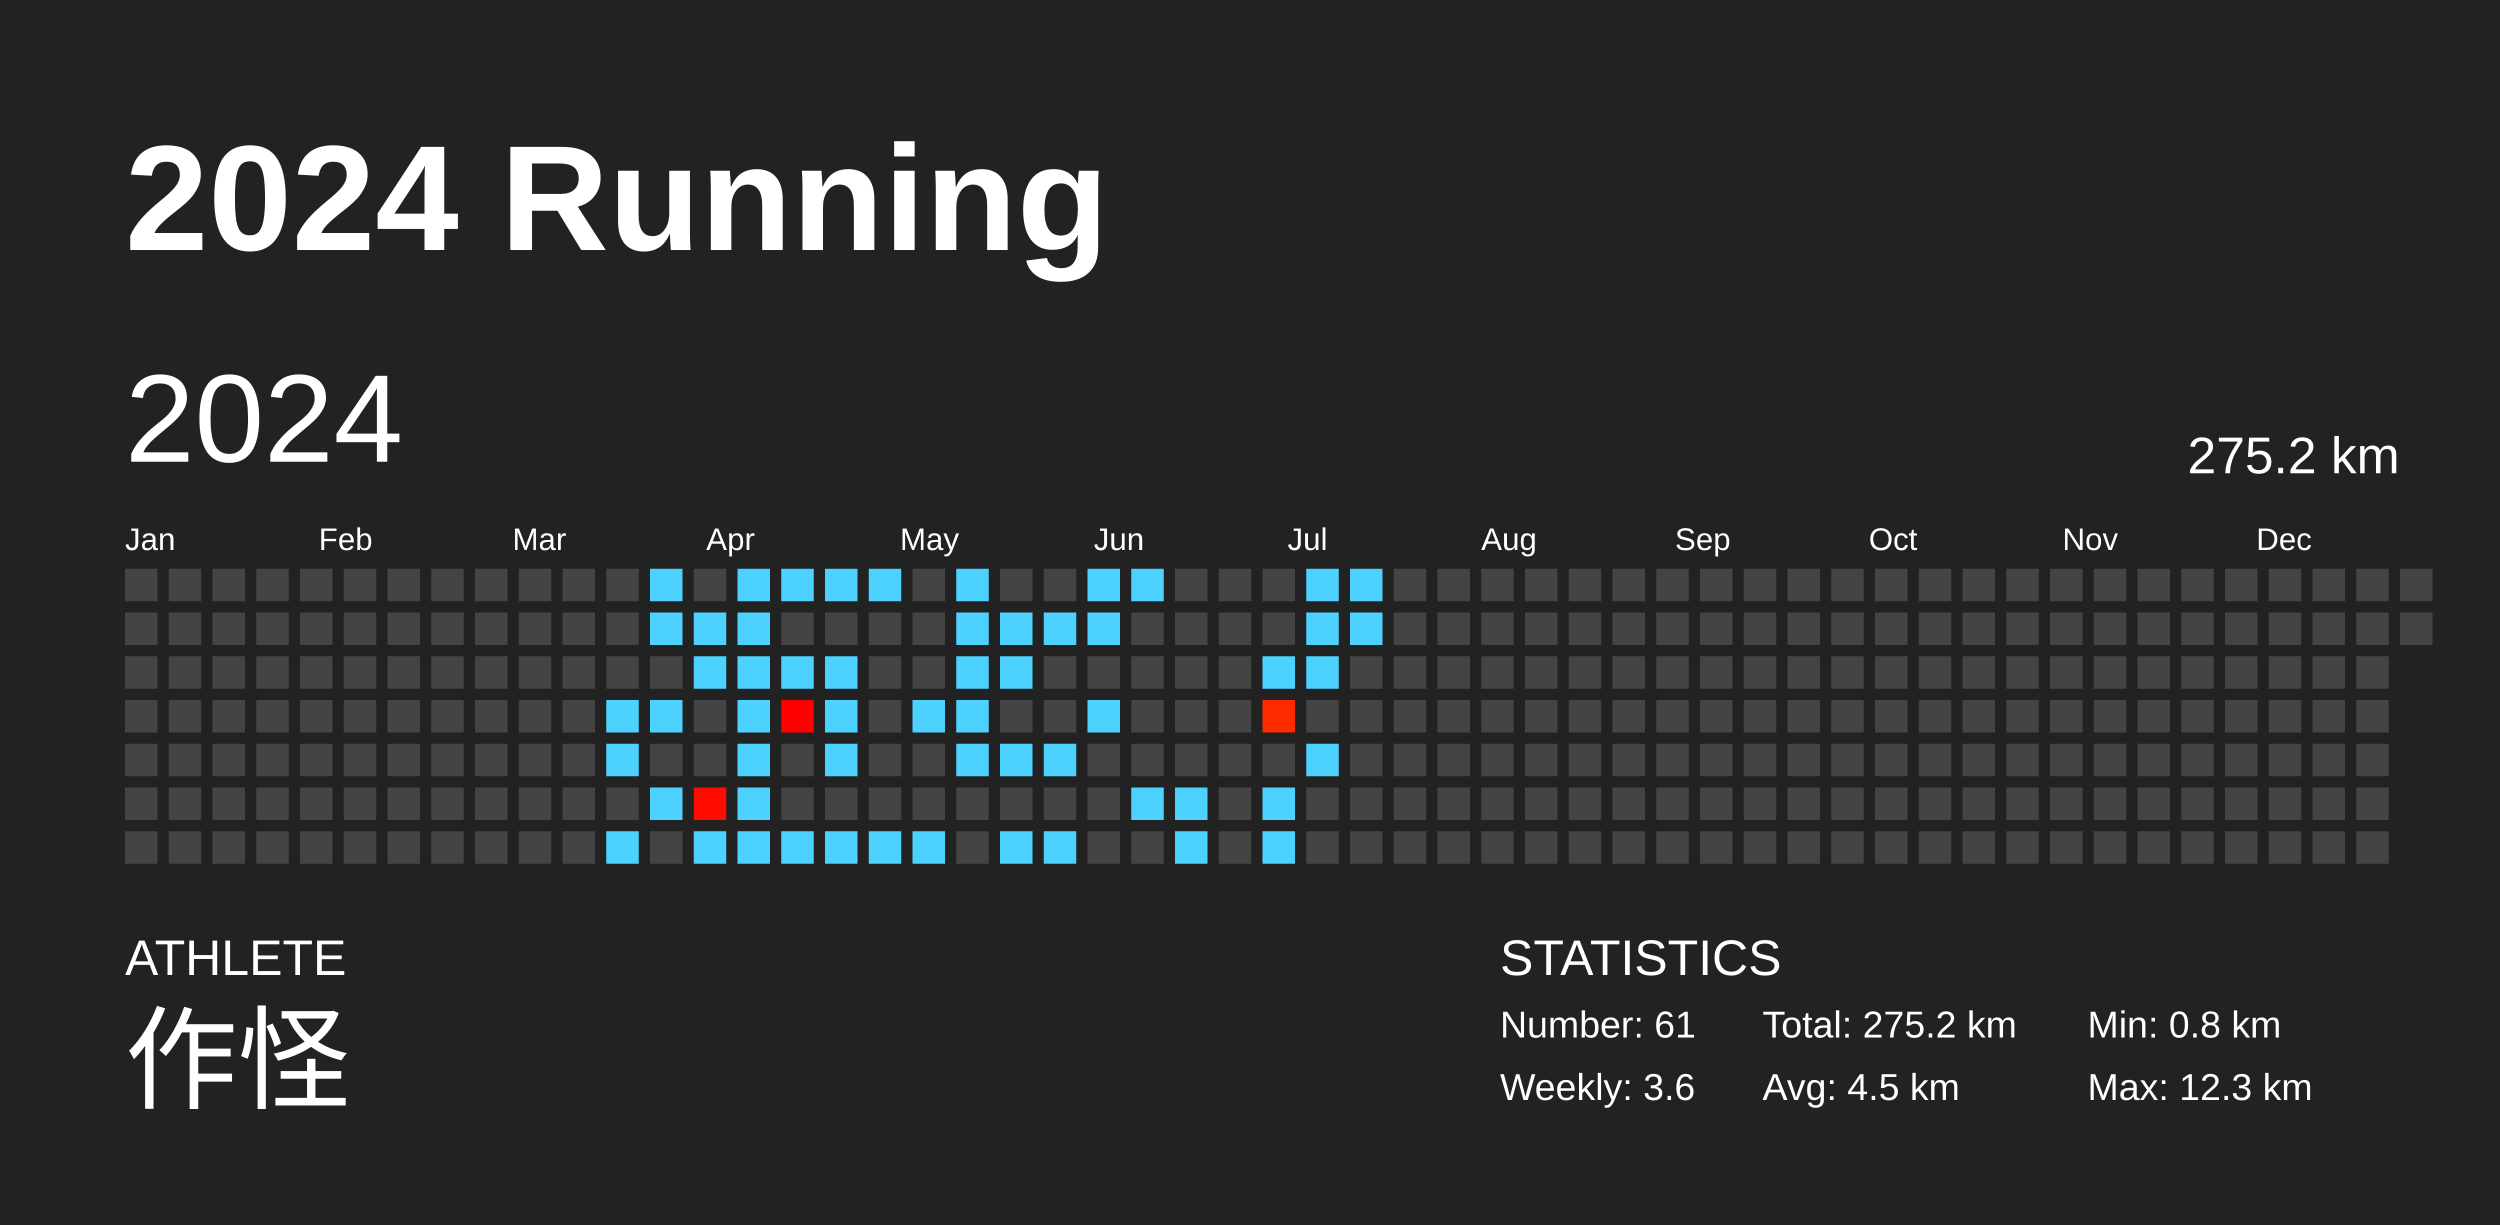
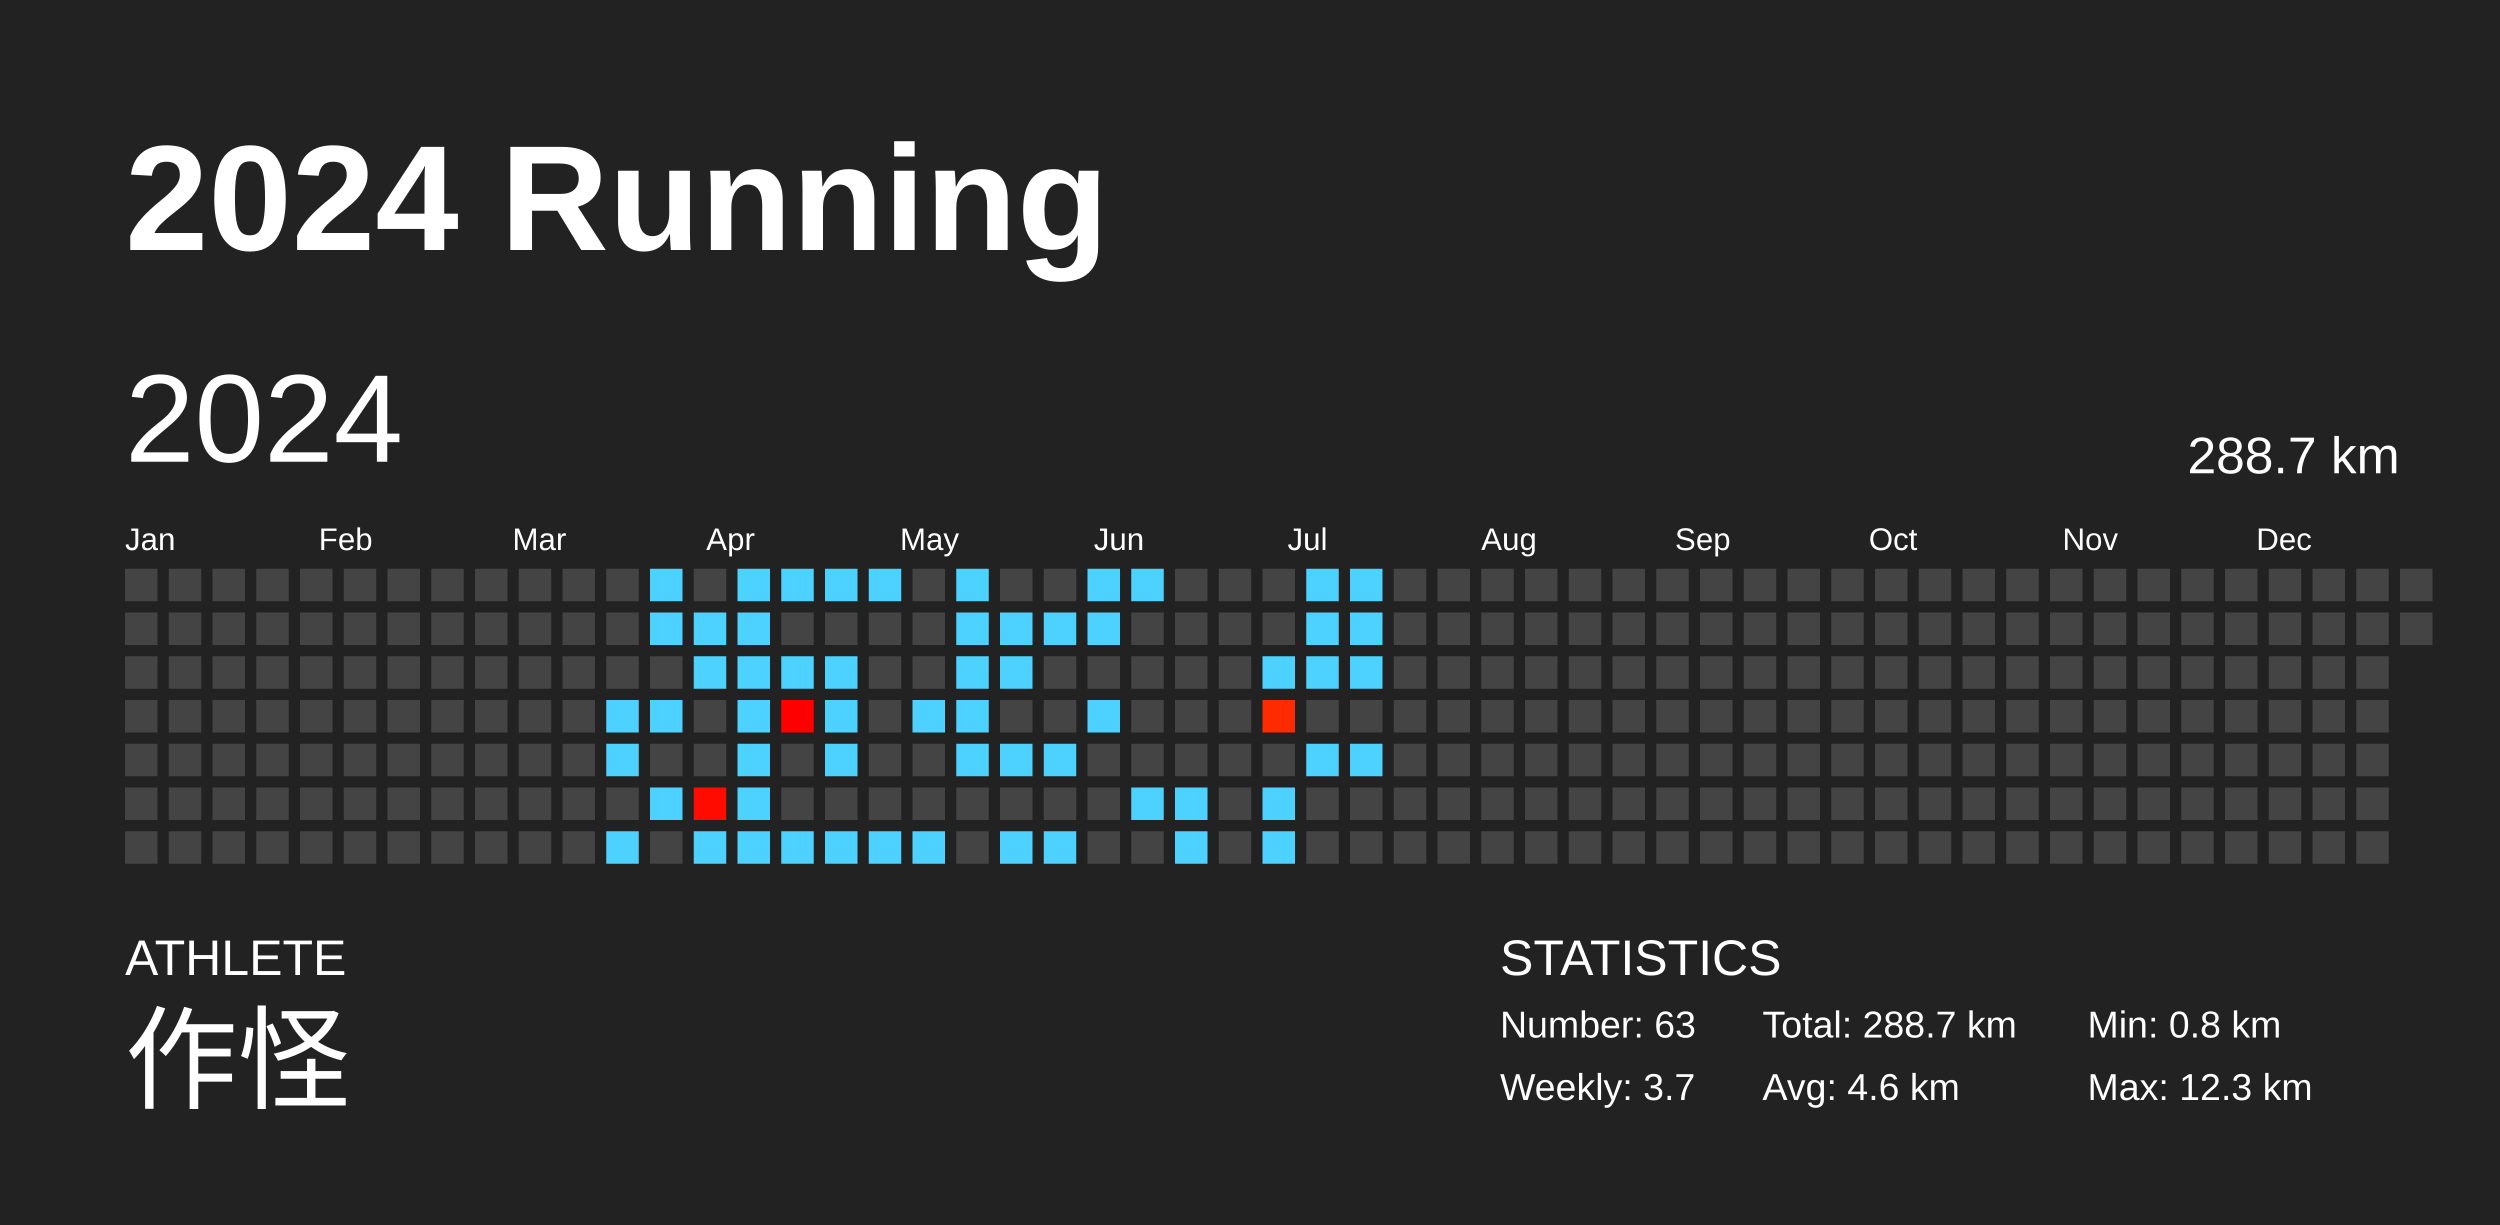
<svg xmlns="http://www.w3.org/2000/svg" baseProfile="full" height="98mm" version="1.1" viewBox="0,0,200,98" width="200mm">
  <defs />
  <rect fill="#222222" height="98" width="200" x="0" y="0" />
  <text fill="#FFFFFF" style="font-size:12px; font-family:Arial; font-weight:bold;" x="10" y="20">2024 Running</text>
  <text fill="#FFFFFF" style="font-size:4px; font-family:Arial" x="10" y="78">ATHLETE</text>
  <text fill="#FFFFFF" style="font-size:9px; font-family:Arial" x="10" y="88">作怪</text>
  <text fill="#FFFFFF" style="font-size:4px; font-family:Arial" x="120" y="78">STATISTICS</text>
-   <text fill="#FFFFFF" style="font-size:3px; font-family:Arial" x="120" y="83">Number: 61</text>
-   <text fill="#FFFFFF" style="font-size:3px; font-family:Arial" x="120" y="88">Weekly: 3.6</text>
-   <text fill="#FFFFFF" style="font-size:3px; font-family:Arial" x="141" y="83">Total: 275.2 km</text>
-   <text fill="#FFFFFF" style="font-size:3px; font-family:Arial" x="141" y="88">Avg: 4.5 km</text>
+   <text fill="#FFFFFF" style="font-size:3px; font-family:Arial" x="120" y="83">Number: 63</text>
+   <text fill="#FFFFFF" style="font-size:3px; font-family:Arial" x="120" y="88">Weekly: 3.7</text>
+   <text fill="#FFFFFF" style="font-size:3px; font-family:Arial" x="141" y="83">Total: 288.7 km</text>
+   <text fill="#FFFFFF" style="font-size:3px; font-family:Arial" x="141" y="88">Avg: 4.6 km</text>
  <text fill="#FFFFFF" style="font-size:3px; font-family:Arial" x="167" y="83">Min: 0.8 km</text>
  <text fill="#FFFFFF" style="font-size:3px; font-family:Arial" x="167" y="88">Max: 12.3 km</text>
  <text dominant-baseline="hanging" fill="#FFFFFF" style="font-size:10.0px; font-family:Arial;" x="10" y="30">2024</text>
-   <text dominant-baseline="hanging" fill="#FFFFFF" style="font-size:4.125px; font-family:Arial;" x="175" y="35">275.2 km</text>
+   <text dominant-baseline="hanging" fill="#FFFFFF" style="font-size:4.125px; font-family:Arial;" x="175" y="35">288.7 km</text>
  <text fill="#FFFFFF" style="font-size:2.5px; font-family:Arial" x="10.0" y="44">Jan</text>
  <text fill="#FFFFFF" style="font-size:2.5px; font-family:Arial" x="25.5" y="44">Feb</text>
  <text fill="#FFFFFF" style="font-size:2.5px; font-family:Arial" x="41.0" y="44">Mar</text>
  <text fill="#FFFFFF" style="font-size:2.5px; font-family:Arial" x="56.5" y="44">Apr</text>
  <text fill="#FFFFFF" style="font-size:2.5px; font-family:Arial" x="72.0" y="44">May</text>
  <text fill="#FFFFFF" style="font-size:2.5px; font-family:Arial" x="87.5" y="44">Jun</text>
  <text fill="#FFFFFF" style="font-size:2.5px; font-family:Arial" x="103.0" y="44">Jul</text>
  <text fill="#FFFFFF" style="font-size:2.5px; font-family:Arial" x="118.5" y="44">Aug</text>
  <text fill="#FFFFFF" style="font-size:2.5px; font-family:Arial" x="134.0" y="44">Sep</text>
  <text fill="#FFFFFF" style="font-size:2.5px; font-family:Arial" x="149.5" y="44">Oct</text>
  <text fill="#FFFFFF" style="font-size:2.5px; font-family:Arial" x="165.0" y="44">Nov</text>
  <text fill="#FFFFFF" style="font-size:2.5px; font-family:Arial" x="180.5" y="44">Dec</text>
  <rect fill="#444444" height="2.6" width="2.6" x="10.0" y="45.5" />
  <rect fill="#444444" height="2.6" width="2.6" x="10.0" y="49.0" />
  <rect fill="#444444" height="2.6" width="2.6" x="10.0" y="52.5" />
  <rect fill="#444444" height="2.6" width="2.6" x="10.0" y="56.0" />
  <rect fill="#444444" height="2.6" width="2.6" x="10.0" y="59.5" />
  <rect fill="#444444" height="2.6" width="2.6" x="10.0" y="63.0" />
  <rect fill="#444444" height="2.6" width="2.6" x="10.0" y="66.5" />
  <rect fill="#444444" height="2.6" width="2.6" x="13.5" y="45.5" />
  <rect fill="#444444" height="2.6" width="2.6" x="13.5" y="49.0" />
  <rect fill="#444444" height="2.6" width="2.6" x="13.5" y="52.5" />
  <rect fill="#444444" height="2.6" width="2.6" x="13.5" y="56.0" />
  <rect fill="#444444" height="2.6" width="2.6" x="13.5" y="59.5" />
  <rect fill="#444444" height="2.6" width="2.6" x="13.5" y="63.0" />
  <rect fill="#444444" height="2.6" width="2.6" x="13.5" y="66.5" />
  <rect fill="#444444" height="2.6" width="2.6" x="17.0" y="45.5" />
  <rect fill="#444444" height="2.6" width="2.6" x="17.0" y="49.0" />
  <rect fill="#444444" height="2.6" width="2.6" x="17.0" y="52.5" />
  <rect fill="#444444" height="2.6" width="2.6" x="17.0" y="56.0" />
  <rect fill="#444444" height="2.6" width="2.6" x="17.0" y="59.5" />
  <rect fill="#444444" height="2.6" width="2.6" x="17.0" y="63.0" />
  <rect fill="#444444" height="2.6" width="2.6" x="17.0" y="66.5" />
  <rect fill="#444444" height="2.6" width="2.6" x="20.5" y="45.5" />
  <rect fill="#444444" height="2.6" width="2.6" x="20.5" y="49.0" />
  <rect fill="#444444" height="2.6" width="2.6" x="20.5" y="52.5" />
  <rect fill="#444444" height="2.6" width="2.6" x="20.5" y="56.0" />
  <rect fill="#444444" height="2.6" width="2.6" x="20.5" y="59.5" />
  <rect fill="#444444" height="2.6" width="2.6" x="20.5" y="63.0" />
  <rect fill="#444444" height="2.6" width="2.6" x="20.5" y="66.5" />
  <rect fill="#444444" height="2.6" width="2.6" x="24.0" y="45.5" />
  <rect fill="#444444" height="2.6" width="2.6" x="24.0" y="49.0" />
  <rect fill="#444444" height="2.6" width="2.6" x="24.0" y="52.5" />
  <rect fill="#444444" height="2.6" width="2.6" x="24.0" y="56.0" />
  <rect fill="#444444" height="2.6" width="2.6" x="24.0" y="59.5" />
  <rect fill="#444444" height="2.6" width="2.6" x="24.0" y="63.0" />
  <rect fill="#444444" height="2.6" width="2.6" x="24.0" y="66.5" />
  <rect fill="#444444" height="2.6" width="2.6" x="27.5" y="45.5" />
  <rect fill="#444444" height="2.6" width="2.6" x="27.5" y="49.0" />
  <rect fill="#444444" height="2.6" width="2.6" x="27.5" y="52.5" />
  <rect fill="#444444" height="2.6" width="2.6" x="27.5" y="56.0" />
  <rect fill="#444444" height="2.6" width="2.6" x="27.5" y="59.5" />
  <rect fill="#444444" height="2.6" width="2.6" x="27.5" y="63.0" />
  <rect fill="#444444" height="2.6" width="2.6" x="27.5" y="66.5" />
  <rect fill="#444444" height="2.6" width="2.6" x="31.0" y="45.5" />
  <rect fill="#444444" height="2.6" width="2.6" x="31.0" y="49.0" />
  <rect fill="#444444" height="2.6" width="2.6" x="31.0" y="52.5" />
  <rect fill="#444444" height="2.6" width="2.6" x="31.0" y="56.0" />
  <rect fill="#444444" height="2.6" width="2.6" x="31.0" y="59.5" />
  <rect fill="#444444" height="2.6" width="2.6" x="31.0" y="63.0" />
  <rect fill="#444444" height="2.6" width="2.6" x="31.0" y="66.5" />
  <rect fill="#444444" height="2.6" width="2.6" x="34.5" y="45.5" />
  <rect fill="#444444" height="2.6" width="2.6" x="34.5" y="49.0" />
  <rect fill="#444444" height="2.6" width="2.6" x="34.5" y="52.5" />
  <rect fill="#444444" height="2.6" width="2.6" x="34.5" y="56.0" />
  <rect fill="#444444" height="2.6" width="2.6" x="34.5" y="59.5" />
  <rect fill="#444444" height="2.6" width="2.6" x="34.5" y="63.0" />
  <rect fill="#444444" height="2.6" width="2.6" x="34.5" y="66.5" />
  <rect fill="#444444" height="2.6" width="2.6" x="38.0" y="45.5" />
  <rect fill="#444444" height="2.6" width="2.6" x="38.0" y="49.0" />
  <rect fill="#444444" height="2.6" width="2.6" x="38.0" y="52.5" />
  <rect fill="#444444" height="2.6" width="2.6" x="38.0" y="56.0" />
  <rect fill="#444444" height="2.6" width="2.6" x="38.0" y="59.5" />
  <rect fill="#444444" height="2.6" width="2.6" x="38.0" y="63.0" />
  <rect fill="#444444" height="2.6" width="2.6" x="38.0" y="66.5" />
  <rect fill="#444444" height="2.6" width="2.6" x="41.5" y="45.5" />
  <rect fill="#444444" height="2.6" width="2.6" x="41.5" y="49.0" />
  <rect fill="#444444" height="2.6" width="2.6" x="41.5" y="52.5" />
  <rect fill="#444444" height="2.6" width="2.6" x="41.5" y="56.0" />
  <rect fill="#444444" height="2.6" width="2.6" x="41.5" y="59.5" />
  <rect fill="#444444" height="2.6" width="2.6" x="41.5" y="63.0" />
  <rect fill="#444444" height="2.6" width="2.6" x="41.5" y="66.5" />
  <rect fill="#444444" height="2.6" width="2.6" x="45.0" y="45.5" />
  <rect fill="#444444" height="2.6" width="2.6" x="45.0" y="49.0" />
  <rect fill="#444444" height="2.6" width="2.6" x="45.0" y="52.5" />
  <rect fill="#444444" height="2.6" width="2.6" x="45.0" y="56.0" />
  <rect fill="#444444" height="2.6" width="2.6" x="45.0" y="59.5" />
  <rect fill="#444444" height="2.6" width="2.6" x="45.0" y="63.0" />
  <rect fill="#444444" height="2.6" width="2.6" x="45.0" y="66.5" />
  <rect fill="#444444" height="2.6" width="2.6" x="48.5" y="45.5" />
  <rect fill="#444444" height="2.6" width="2.6" x="48.5" y="49.0" />
  <rect fill="#444444" height="2.6" width="2.6" x="48.5" y="52.5" />
  <rect fill="#4dd2ff" height="2.6" width="2.6" x="48.5" y="56.0" />
  <rect fill="#4dd2ff" height="2.6" width="2.6" x="48.5" y="59.5" />
  <rect fill="#444444" height="2.6" width="2.6" x="48.5" y="63.0" />
  <rect fill="#4dd2ff" height="2.6" width="2.6" x="48.5" y="66.5" />
  <rect fill="#4dd2ff" height="2.6" width="2.6" x="52.0" y="45.5" />
  <rect fill="#4dd2ff" height="2.6" width="2.6" x="52.0" y="49.0" />
  <rect fill="#444444" height="2.6" width="2.6" x="52.0" y="52.5" />
  <rect fill="#4dd2ff" height="2.6" width="2.6" x="52.0" y="56.0" />
  <rect fill="#444444" height="2.6" width="2.6" x="52.0" y="59.5" />
  <rect fill="#4dd2ff" height="2.6" width="2.6" x="52.0" y="63.0" />
  <rect fill="#444444" height="2.6" width="2.6" x="52.0" y="66.5" />
  <rect fill="#444444" height="2.6" width="2.6" x="55.5" y="45.5" />
  <rect fill="#4dd2ff" height="2.6" width="2.6" x="55.5" y="49.0" />
  <rect fill="#4dd2ff" height="2.6" width="2.6" x="55.5" y="52.5" />
  <rect fill="#444444" height="2.6" width="2.6" x="55.5" y="56.0" />
  <rect fill="#444444" height="2.6" width="2.6" x="55.5" y="59.5" />
  <rect fill="#ff0b00" height="2.6" width="2.6" x="55.5" y="63.0" />
  <rect fill="#4dd2ff" height="2.6" width="2.6" x="55.5" y="66.5" />
  <rect fill="#4dd2ff" height="2.6" width="2.6" x="59.0" y="45.5" />
  <rect fill="#4dd2ff" height="2.6" width="2.6" x="59.0" y="49.0" />
  <rect fill="#4dd2ff" height="2.6" width="2.6" x="59.0" y="52.5" />
  <rect fill="#4dd2ff" height="2.6" width="2.6" x="59.0" y="56.0" />
  <rect fill="#4dd2ff" height="2.6" width="2.6" x="59.0" y="59.5" />
  <rect fill="#4dd2ff" height="2.6" width="2.6" x="59.0" y="63.0" />
  <rect fill="#4dd2ff" height="2.6" width="2.6" x="59.0" y="66.5" />
  <rect fill="#4dd2ff" height="2.6" width="2.6" x="62.5" y="45.5" />
  <rect fill="#444444" height="2.6" width="2.6" x="62.5" y="49.0" />
  <rect fill="#4dd2ff" height="2.6" width="2.6" x="62.5" y="52.5" />
  <rect fill="#ff0000" height="2.6" width="2.6" x="62.5" y="56.0" />
  <rect fill="#444444" height="2.6" width="2.6" x="62.5" y="59.5" />
  <rect fill="#444444" height="2.6" width="2.6" x="62.5" y="63.0" />
  <rect fill="#4dd2ff" height="2.6" width="2.6" x="62.5" y="66.5" />
  <rect fill="#4dd2ff" height="2.6" width="2.6" x="66.0" y="45.5" />
  <rect fill="#444444" height="2.6" width="2.6" x="66.0" y="49.0" />
  <rect fill="#4dd2ff" height="2.6" width="2.6" x="66.0" y="52.5" />
  <rect fill="#4dd2ff" height="2.6" width="2.6" x="66.0" y="56.0" />
  <rect fill="#4dd2ff" height="2.6" width="2.6" x="66.0" y="59.5" />
  <rect fill="#444444" height="2.6" width="2.6" x="66.0" y="63.0" />
  <rect fill="#4dd2ff" height="2.6" width="2.6" x="66.0" y="66.5" />
  <rect fill="#4dd2ff" height="2.6" width="2.6" x="69.5" y="45.5" />
  <rect fill="#444444" height="2.6" width="2.6" x="69.5" y="49.0" />
  <rect fill="#444444" height="2.6" width="2.6" x="69.5" y="52.5" />
  <rect fill="#444444" height="2.6" width="2.6" x="69.5" y="56.0" />
  <rect fill="#444444" height="2.6" width="2.6" x="69.5" y="59.5" />
  <rect fill="#444444" height="2.6" width="2.6" x="69.5" y="63.0" />
  <rect fill="#4dd2ff" height="2.6" width="2.6" x="69.5" y="66.5" />
  <rect fill="#444444" height="2.6" width="2.6" x="73.0" y="45.5" />
  <rect fill="#444444" height="2.6" width="2.6" x="73.0" y="49.0" />
  <rect fill="#444444" height="2.6" width="2.6" x="73.0" y="52.5" />
  <rect fill="#4dd2ff" height="2.6" width="2.6" x="73.0" y="56.0" />
  <rect fill="#444444" height="2.6" width="2.6" x="73.0" y="59.5" />
  <rect fill="#444444" height="2.6" width="2.6" x="73.0" y="63.0" />
  <rect fill="#4dd2ff" height="2.6" width="2.6" x="73.0" y="66.5" />
  <rect fill="#4dd2ff" height="2.6" width="2.6" x="76.5" y="45.5" />
  <rect fill="#4dd2ff" height="2.6" width="2.6" x="76.5" y="49.0" />
  <rect fill="#4dd2ff" height="2.6" width="2.6" x="76.5" y="52.5" />
  <rect fill="#4dd2ff" height="2.6" width="2.6" x="76.5" y="56.0" />
  <rect fill="#4dd2ff" height="2.6" width="2.6" x="76.5" y="59.5" />
  <rect fill="#444444" height="2.6" width="2.6" x="76.5" y="63.0" />
  <rect fill="#444444" height="2.6" width="2.6" x="76.5" y="66.5" />
  <rect fill="#444444" height="2.6" width="2.6" x="80.0" y="45.5" />
  <rect fill="#4dd2ff" height="2.6" width="2.6" x="80.0" y="49.0" />
  <rect fill="#4dd2ff" height="2.6" width="2.6" x="80.0" y="52.5" />
  <rect fill="#444444" height="2.6" width="2.6" x="80.0" y="56.0" />
  <rect fill="#4dd2ff" height="2.6" width="2.6" x="80.0" y="59.5" />
  <rect fill="#444444" height="2.6" width="2.6" x="80.0" y="63.0" />
  <rect fill="#4dd2ff" height="2.6" width="2.6" x="80.0" y="66.5" />
  <rect fill="#444444" height="2.6" width="2.6" x="83.5" y="45.5" />
  <rect fill="#4dd2ff" height="2.6" width="2.6" x="83.5" y="49.0" />
  <rect fill="#444444" height="2.6" width="2.6" x="83.5" y="52.5" />
  <rect fill="#444444" height="2.6" width="2.6" x="83.5" y="56.0" />
  <rect fill="#4dd2ff" height="2.6" width="2.6" x="83.5" y="59.5" />
  <rect fill="#444444" height="2.6" width="2.6" x="83.5" y="63.0" />
  <rect fill="#4dd2ff" height="2.6" width="2.6" x="83.5" y="66.5" />
  <rect fill="#4dd2ff" height="2.6" width="2.6" x="87.0" y="45.5" />
  <rect fill="#4dd2ff" height="2.6" width="2.6" x="87.0" y="49.0" />
  <rect fill="#444444" height="2.6" width="2.6" x="87.0" y="52.5" />
  <rect fill="#4dd2ff" height="2.6" width="2.6" x="87.0" y="56.0" />
  <rect fill="#444444" height="2.6" width="2.6" x="87.0" y="59.5" />
  <rect fill="#444444" height="2.6" width="2.6" x="87.0" y="63.0" />
  <rect fill="#444444" height="2.6" width="2.6" x="87.0" y="66.5" />
  <rect fill="#4dd2ff" height="2.6" width="2.6" x="90.5" y="45.5" />
  <rect fill="#444444" height="2.6" width="2.6" x="90.5" y="49.0" />
  <rect fill="#444444" height="2.6" width="2.6" x="90.5" y="52.5" />
  <rect fill="#444444" height="2.6" width="2.6" x="90.5" y="56.0" />
  <rect fill="#444444" height="2.6" width="2.6" x="90.5" y="59.5" />
  <rect fill="#4dd2ff" height="2.6" width="2.6" x="90.5" y="63.0" />
  <rect fill="#444444" height="2.6" width="2.6" x="90.5" y="66.5" />
  <rect fill="#444444" height="2.6" width="2.6" x="94.0" y="45.5" />
  <rect fill="#444444" height="2.6" width="2.6" x="94.0" y="49.0" />
  <rect fill="#444444" height="2.6" width="2.6" x="94.0" y="52.5" />
  <rect fill="#444444" height="2.6" width="2.6" x="94.0" y="56.0" />
  <rect fill="#444444" height="2.6" width="2.6" x="94.0" y="59.5" />
  <rect fill="#4dd2ff" height="2.6" width="2.6" x="94.0" y="63.0" />
  <rect fill="#4dd2ff" height="2.6" width="2.6" x="94.0" y="66.5" />
  <rect fill="#444444" height="2.6" width="2.6" x="97.5" y="45.5" />
  <rect fill="#444444" height="2.6" width="2.6" x="97.5" y="49.0" />
  <rect fill="#444444" height="2.6" width="2.6" x="97.5" y="52.5" />
  <rect fill="#444444" height="2.6" width="2.6" x="97.5" y="56.0" />
  <rect fill="#444444" height="2.6" width="2.6" x="97.5" y="59.5" />
  <rect fill="#444444" height="2.6" width="2.6" x="97.5" y="63.0" />
  <rect fill="#444444" height="2.6" width="2.6" x="97.5" y="66.5" />
  <rect fill="#444444" height="2.6" width="2.6" x="101.0" y="45.5" />
  <rect fill="#444444" height="2.6" width="2.6" x="101.0" y="49.0" />
  <rect fill="#4dd2ff" height="2.6" width="2.6" x="101.0" y="52.5" />
  <rect fill="#ff2b00" height="2.6" width="2.6" x="101.0" y="56.0" />
  <rect fill="#444444" height="2.6" width="2.6" x="101.0" y="59.5" />
  <rect fill="#4dd2ff" height="2.6" width="2.6" x="101.0" y="63.0" />
  <rect fill="#4dd2ff" height="2.6" width="2.6" x="101.0" y="66.5" />
  <rect fill="#4dd2ff" height="2.6" width="2.6" x="104.5" y="45.5" />
  <rect fill="#4dd2ff" height="2.6" width="2.6" x="104.5" y="49.0" />
  <rect fill="#4dd2ff" height="2.6" width="2.6" x="104.5" y="52.5" />
  <rect fill="#444444" height="2.6" width="2.6" x="104.5" y="56.0" />
  <rect fill="#4dd2ff" height="2.6" width="2.6" x="104.5" y="59.5" />
  <rect fill="#444444" height="2.6" width="2.6" x="104.5" y="63.0" />
  <rect fill="#444444" height="2.6" width="2.6" x="104.5" y="66.5" />
  <rect fill="#4dd2ff" height="2.6" width="2.6" x="108.0" y="45.5" />
  <rect fill="#4dd2ff" height="2.6" width="2.6" x="108.0" y="49.0" />
-   <rect fill="#444444" height="2.6" width="2.6" x="108.0" y="52.5" />
+   <rect fill="#4dd2ff" height="2.6" width="2.6" x="108.0" y="52.5" />
  <rect fill="#444444" height="2.6" width="2.6" x="108.0" y="56.0" />
-   <rect fill="#444444" height="2.6" width="2.6" x="108.0" y="59.5" />
+   <rect fill="#4dd2ff" height="2.6" width="2.6" x="108.0" y="59.5" />
  <rect fill="#444444" height="2.6" width="2.6" x="108.0" y="63.0" />
  <rect fill="#444444" height="2.6" width="2.6" x="108.0" y="66.5" />
  <rect fill="#444444" height="2.6" width="2.6" x="111.5" y="45.5" />
  <rect fill="#444444" height="2.6" width="2.6" x="111.5" y="49.0" />
  <rect fill="#444444" height="2.6" width="2.6" x="111.5" y="52.5" />
  <rect fill="#444444" height="2.6" width="2.6" x="111.5" y="56.0" />
  <rect fill="#444444" height="2.6" width="2.6" x="111.5" y="59.5" />
  <rect fill="#444444" height="2.6" width="2.6" x="111.5" y="63.0" />
  <rect fill="#444444" height="2.6" width="2.6" x="111.5" y="66.5" />
  <rect fill="#444444" height="2.6" width="2.6" x="115.0" y="45.5" />
  <rect fill="#444444" height="2.6" width="2.6" x="115.0" y="49.0" />
  <rect fill="#444444" height="2.6" width="2.6" x="115.0" y="52.5" />
  <rect fill="#444444" height="2.6" width="2.6" x="115.0" y="56.0" />
  <rect fill="#444444" height="2.6" width="2.6" x="115.0" y="59.5" />
  <rect fill="#444444" height="2.6" width="2.6" x="115.0" y="63.0" />
  <rect fill="#444444" height="2.6" width="2.6" x="115.0" y="66.5" />
  <rect fill="#444444" height="2.6" width="2.6" x="118.5" y="45.5" />
  <rect fill="#444444" height="2.6" width="2.6" x="118.5" y="49.0" />
  <rect fill="#444444" height="2.6" width="2.6" x="118.5" y="52.5" />
  <rect fill="#444444" height="2.6" width="2.6" x="118.5" y="56.0" />
  <rect fill="#444444" height="2.6" width="2.6" x="118.5" y="59.5" />
  <rect fill="#444444" height="2.6" width="2.6" x="118.5" y="63.0" />
  <rect fill="#444444" height="2.6" width="2.6" x="118.5" y="66.5" />
  <rect fill="#444444" height="2.6" width="2.6" x="122.0" y="45.5" />
  <rect fill="#444444" height="2.6" width="2.6" x="122.0" y="49.0" />
  <rect fill="#444444" height="2.6" width="2.6" x="122.0" y="52.5" />
  <rect fill="#444444" height="2.6" width="2.6" x="122.0" y="56.0" />
  <rect fill="#444444" height="2.6" width="2.6" x="122.0" y="59.5" />
  <rect fill="#444444" height="2.6" width="2.6" x="122.0" y="63.0" />
  <rect fill="#444444" height="2.6" width="2.6" x="122.0" y="66.5" />
  <rect fill="#444444" height="2.6" width="2.6" x="125.5" y="45.5" />
  <rect fill="#444444" height="2.6" width="2.6" x="125.5" y="49.0" />
  <rect fill="#444444" height="2.6" width="2.6" x="125.5" y="52.5" />
  <rect fill="#444444" height="2.6" width="2.6" x="125.5" y="56.0" />
  <rect fill="#444444" height="2.6" width="2.6" x="125.5" y="59.5" />
  <rect fill="#444444" height="2.6" width="2.6" x="125.5" y="63.0" />
  <rect fill="#444444" height="2.6" width="2.6" x="125.5" y="66.5" />
  <rect fill="#444444" height="2.6" width="2.6" x="129.0" y="45.5" />
  <rect fill="#444444" height="2.6" width="2.6" x="129.0" y="49.0" />
  <rect fill="#444444" height="2.6" width="2.6" x="129.0" y="52.5" />
  <rect fill="#444444" height="2.6" width="2.6" x="129.0" y="56.0" />
  <rect fill="#444444" height="2.6" width="2.6" x="129.0" y="59.5" />
  <rect fill="#444444" height="2.6" width="2.6" x="129.0" y="63.0" />
  <rect fill="#444444" height="2.6" width="2.6" x="129.0" y="66.5" />
  <rect fill="#444444" height="2.6" width="2.6" x="132.5" y="45.5" />
  <rect fill="#444444" height="2.6" width="2.6" x="132.5" y="49.0" />
  <rect fill="#444444" height="2.6" width="2.6" x="132.5" y="52.5" />
  <rect fill="#444444" height="2.6" width="2.6" x="132.5" y="56.0" />
  <rect fill="#444444" height="2.6" width="2.6" x="132.5" y="59.5" />
  <rect fill="#444444" height="2.6" width="2.6" x="132.5" y="63.0" />
  <rect fill="#444444" height="2.6" width="2.6" x="132.5" y="66.5" />
  <rect fill="#444444" height="2.6" width="2.6" x="136.0" y="45.5" />
  <rect fill="#444444" height="2.6" width="2.6" x="136.0" y="49.0" />
  <rect fill="#444444" height="2.6" width="2.6" x="136.0" y="52.5" />
  <rect fill="#444444" height="2.6" width="2.6" x="136.0" y="56.0" />
  <rect fill="#444444" height="2.6" width="2.6" x="136.0" y="59.5" />
  <rect fill="#444444" height="2.6" width="2.6" x="136.0" y="63.0" />
  <rect fill="#444444" height="2.6" width="2.6" x="136.0" y="66.5" />
  <rect fill="#444444" height="2.6" width="2.6" x="139.5" y="45.5" />
  <rect fill="#444444" height="2.6" width="2.6" x="139.5" y="49.0" />
  <rect fill="#444444" height="2.6" width="2.6" x="139.5" y="52.5" />
  <rect fill="#444444" height="2.6" width="2.6" x="139.5" y="56.0" />
  <rect fill="#444444" height="2.6" width="2.6" x="139.5" y="59.5" />
  <rect fill="#444444" height="2.6" width="2.6" x="139.5" y="63.0" />
  <rect fill="#444444" height="2.6" width="2.6" x="139.5" y="66.5" />
  <rect fill="#444444" height="2.6" width="2.6" x="143.0" y="45.5" />
  <rect fill="#444444" height="2.6" width="2.6" x="143.0" y="49.0" />
  <rect fill="#444444" height="2.6" width="2.6" x="143.0" y="52.5" />
  <rect fill="#444444" height="2.6" width="2.6" x="143.0" y="56.0" />
  <rect fill="#444444" height="2.6" width="2.6" x="143.0" y="59.5" />
  <rect fill="#444444" height="2.6" width="2.6" x="143.0" y="63.0" />
  <rect fill="#444444" height="2.6" width="2.6" x="143.0" y="66.5" />
  <rect fill="#444444" height="2.6" width="2.6" x="146.5" y="45.5" />
  <rect fill="#444444" height="2.6" width="2.6" x="146.5" y="49.0" />
  <rect fill="#444444" height="2.6" width="2.6" x="146.5" y="52.5" />
  <rect fill="#444444" height="2.6" width="2.6" x="146.5" y="56.0" />
  <rect fill="#444444" height="2.6" width="2.6" x="146.5" y="59.5" />
  <rect fill="#444444" height="2.6" width="2.6" x="146.5" y="63.0" />
  <rect fill="#444444" height="2.6" width="2.6" x="146.5" y="66.5" />
  <rect fill="#444444" height="2.6" width="2.6" x="150.0" y="45.5" />
  <rect fill="#444444" height="2.6" width="2.6" x="150.0" y="49.0" />
  <rect fill="#444444" height="2.6" width="2.6" x="150.0" y="52.5" />
  <rect fill="#444444" height="2.6" width="2.6" x="150.0" y="56.0" />
  <rect fill="#444444" height="2.6" width="2.6" x="150.0" y="59.5" />
  <rect fill="#444444" height="2.6" width="2.6" x="150.0" y="63.0" />
  <rect fill="#444444" height="2.6" width="2.6" x="150.0" y="66.5" />
  <rect fill="#444444" height="2.6" width="2.6" x="153.5" y="45.5" />
  <rect fill="#444444" height="2.6" width="2.6" x="153.5" y="49.0" />
  <rect fill="#444444" height="2.6" width="2.6" x="153.5" y="52.5" />
  <rect fill="#444444" height="2.6" width="2.6" x="153.5" y="56.0" />
  <rect fill="#444444" height="2.6" width="2.6" x="153.5" y="59.5" />
  <rect fill="#444444" height="2.6" width="2.6" x="153.5" y="63.0" />
  <rect fill="#444444" height="2.6" width="2.6" x="153.5" y="66.5" />
  <rect fill="#444444" height="2.6" width="2.6" x="157.0" y="45.5" />
  <rect fill="#444444" height="2.6" width="2.6" x="157.0" y="49.0" />
  <rect fill="#444444" height="2.6" width="2.6" x="157.0" y="52.5" />
  <rect fill="#444444" height="2.6" width="2.6" x="157.0" y="56.0" />
  <rect fill="#444444" height="2.6" width="2.6" x="157.0" y="59.5" />
  <rect fill="#444444" height="2.6" width="2.6" x="157.0" y="63.0" />
  <rect fill="#444444" height="2.6" width="2.6" x="157.0" y="66.5" />
  <rect fill="#444444" height="2.6" width="2.6" x="160.5" y="45.5" />
  <rect fill="#444444" height="2.6" width="2.6" x="160.5" y="49.0" />
  <rect fill="#444444" height="2.6" width="2.6" x="160.5" y="52.5" />
  <rect fill="#444444" height="2.6" width="2.6" x="160.5" y="56.0" />
  <rect fill="#444444" height="2.6" width="2.6" x="160.5" y="59.5" />
  <rect fill="#444444" height="2.6" width="2.6" x="160.5" y="63.0" />
  <rect fill="#444444" height="2.6" width="2.6" x="160.5" y="66.5" />
  <rect fill="#444444" height="2.6" width="2.6" x="164.0" y="45.5" />
  <rect fill="#444444" height="2.6" width="2.6" x="164.0" y="49.0" />
  <rect fill="#444444" height="2.6" width="2.6" x="164.0" y="52.5" />
  <rect fill="#444444" height="2.6" width="2.6" x="164.0" y="56.0" />
  <rect fill="#444444" height="2.6" width="2.6" x="164.0" y="59.5" />
  <rect fill="#444444" height="2.6" width="2.6" x="164.0" y="63.0" />
  <rect fill="#444444" height="2.6" width="2.6" x="164.0" y="66.5" />
  <rect fill="#444444" height="2.6" width="2.6" x="167.5" y="45.5" />
  <rect fill="#444444" height="2.6" width="2.6" x="167.5" y="49.0" />
  <rect fill="#444444" height="2.6" width="2.6" x="167.5" y="52.5" />
  <rect fill="#444444" height="2.6" width="2.6" x="167.5" y="56.0" />
  <rect fill="#444444" height="2.6" width="2.6" x="167.5" y="59.5" />
  <rect fill="#444444" height="2.6" width="2.6" x="167.5" y="63.0" />
  <rect fill="#444444" height="2.6" width="2.6" x="167.5" y="66.5" />
  <rect fill="#444444" height="2.6" width="2.6" x="171.0" y="45.5" />
  <rect fill="#444444" height="2.6" width="2.6" x="171.0" y="49.0" />
  <rect fill="#444444" height="2.6" width="2.6" x="171.0" y="52.5" />
  <rect fill="#444444" height="2.6" width="2.6" x="171.0" y="56.0" />
  <rect fill="#444444" height="2.6" width="2.6" x="171.0" y="59.5" />
  <rect fill="#444444" height="2.6" width="2.6" x="171.0" y="63.0" />
  <rect fill="#444444" height="2.6" width="2.6" x="171.0" y="66.5" />
  <rect fill="#444444" height="2.6" width="2.6" x="174.5" y="45.5" />
  <rect fill="#444444" height="2.6" width="2.6" x="174.5" y="49.0" />
  <rect fill="#444444" height="2.6" width="2.6" x="174.5" y="52.5" />
  <rect fill="#444444" height="2.6" width="2.6" x="174.5" y="56.0" />
  <rect fill="#444444" height="2.6" width="2.6" x="174.5" y="59.5" />
  <rect fill="#444444" height="2.6" width="2.6" x="174.5" y="63.0" />
  <rect fill="#444444" height="2.6" width="2.6" x="174.5" y="66.5" />
  <rect fill="#444444" height="2.6" width="2.6" x="178.0" y="45.5" />
  <rect fill="#444444" height="2.6" width="2.6" x="178.0" y="49.0" />
  <rect fill="#444444" height="2.6" width="2.6" x="178.0" y="52.5" />
  <rect fill="#444444" height="2.6" width="2.6" x="178.0" y="56.0" />
  <rect fill="#444444" height="2.6" width="2.6" x="178.0" y="59.5" />
  <rect fill="#444444" height="2.6" width="2.6" x="178.0" y="63.0" />
  <rect fill="#444444" height="2.6" width="2.6" x="178.0" y="66.5" />
  <rect fill="#444444" height="2.6" width="2.6" x="181.5" y="45.5" />
  <rect fill="#444444" height="2.6" width="2.6" x="181.5" y="49.0" />
  <rect fill="#444444" height="2.6" width="2.6" x="181.5" y="52.5" />
  <rect fill="#444444" height="2.6" width="2.6" x="181.5" y="56.0" />
  <rect fill="#444444" height="2.6" width="2.6" x="181.5" y="59.5" />
  <rect fill="#444444" height="2.6" width="2.6" x="181.5" y="63.0" />
  <rect fill="#444444" height="2.6" width="2.6" x="181.5" y="66.5" />
  <rect fill="#444444" height="2.6" width="2.6" x="185.0" y="45.5" />
  <rect fill="#444444" height="2.6" width="2.6" x="185.0" y="49.0" />
  <rect fill="#444444" height="2.6" width="2.6" x="185.0" y="52.5" />
  <rect fill="#444444" height="2.6" width="2.6" x="185.0" y="56.0" />
  <rect fill="#444444" height="2.6" width="2.6" x="185.0" y="59.5" />
  <rect fill="#444444" height="2.6" width="2.6" x="185.0" y="63.0" />
  <rect fill="#444444" height="2.6" width="2.6" x="185.0" y="66.5" />
  <rect fill="#444444" height="2.6" width="2.6" x="188.5" y="45.5" />
  <rect fill="#444444" height="2.6" width="2.6" x="188.5" y="49.0" />
  <rect fill="#444444" height="2.6" width="2.6" x="188.5" y="52.5" />
  <rect fill="#444444" height="2.6" width="2.6" x="188.5" y="56.0" />
  <rect fill="#444444" height="2.6" width="2.6" x="188.5" y="59.5" />
  <rect fill="#444444" height="2.6" width="2.6" x="188.5" y="63.0" />
  <rect fill="#444444" height="2.6" width="2.6" x="188.5" y="66.5" />
  <rect fill="#444444" height="2.6" width="2.6" x="192.0" y="45.5" />
  <rect fill="#444444" height="2.6" width="2.6" x="192.0" y="49.0" />
</svg>
